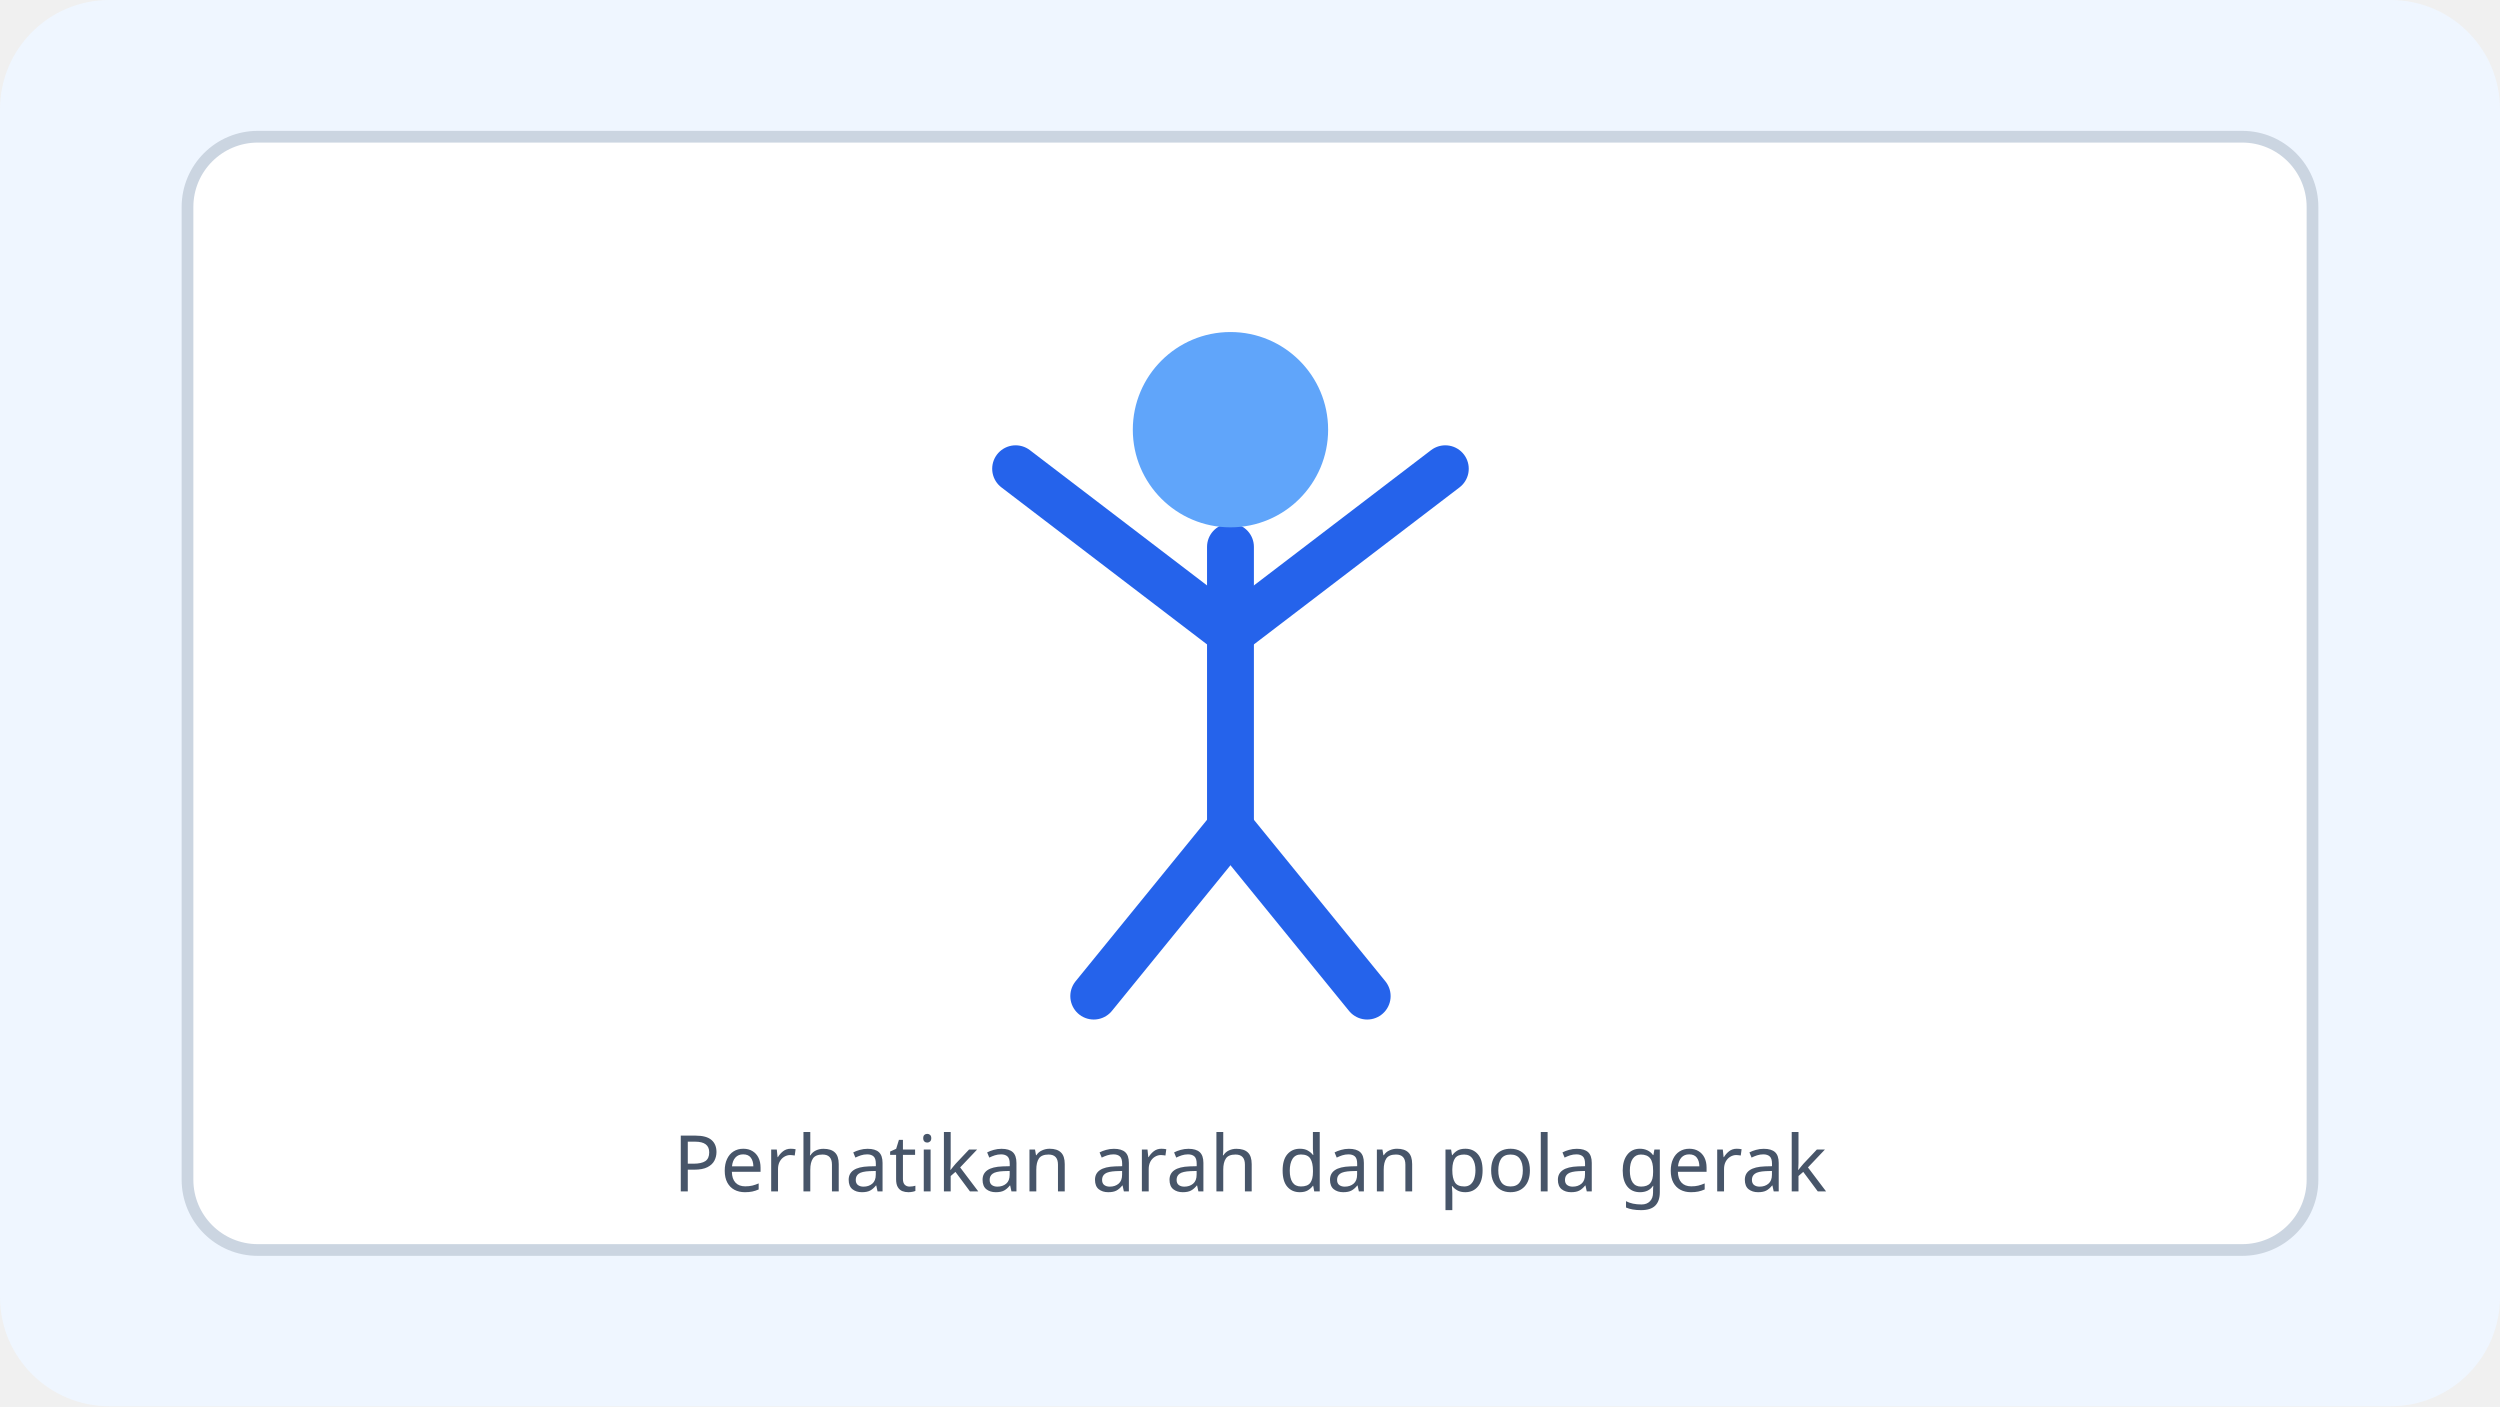
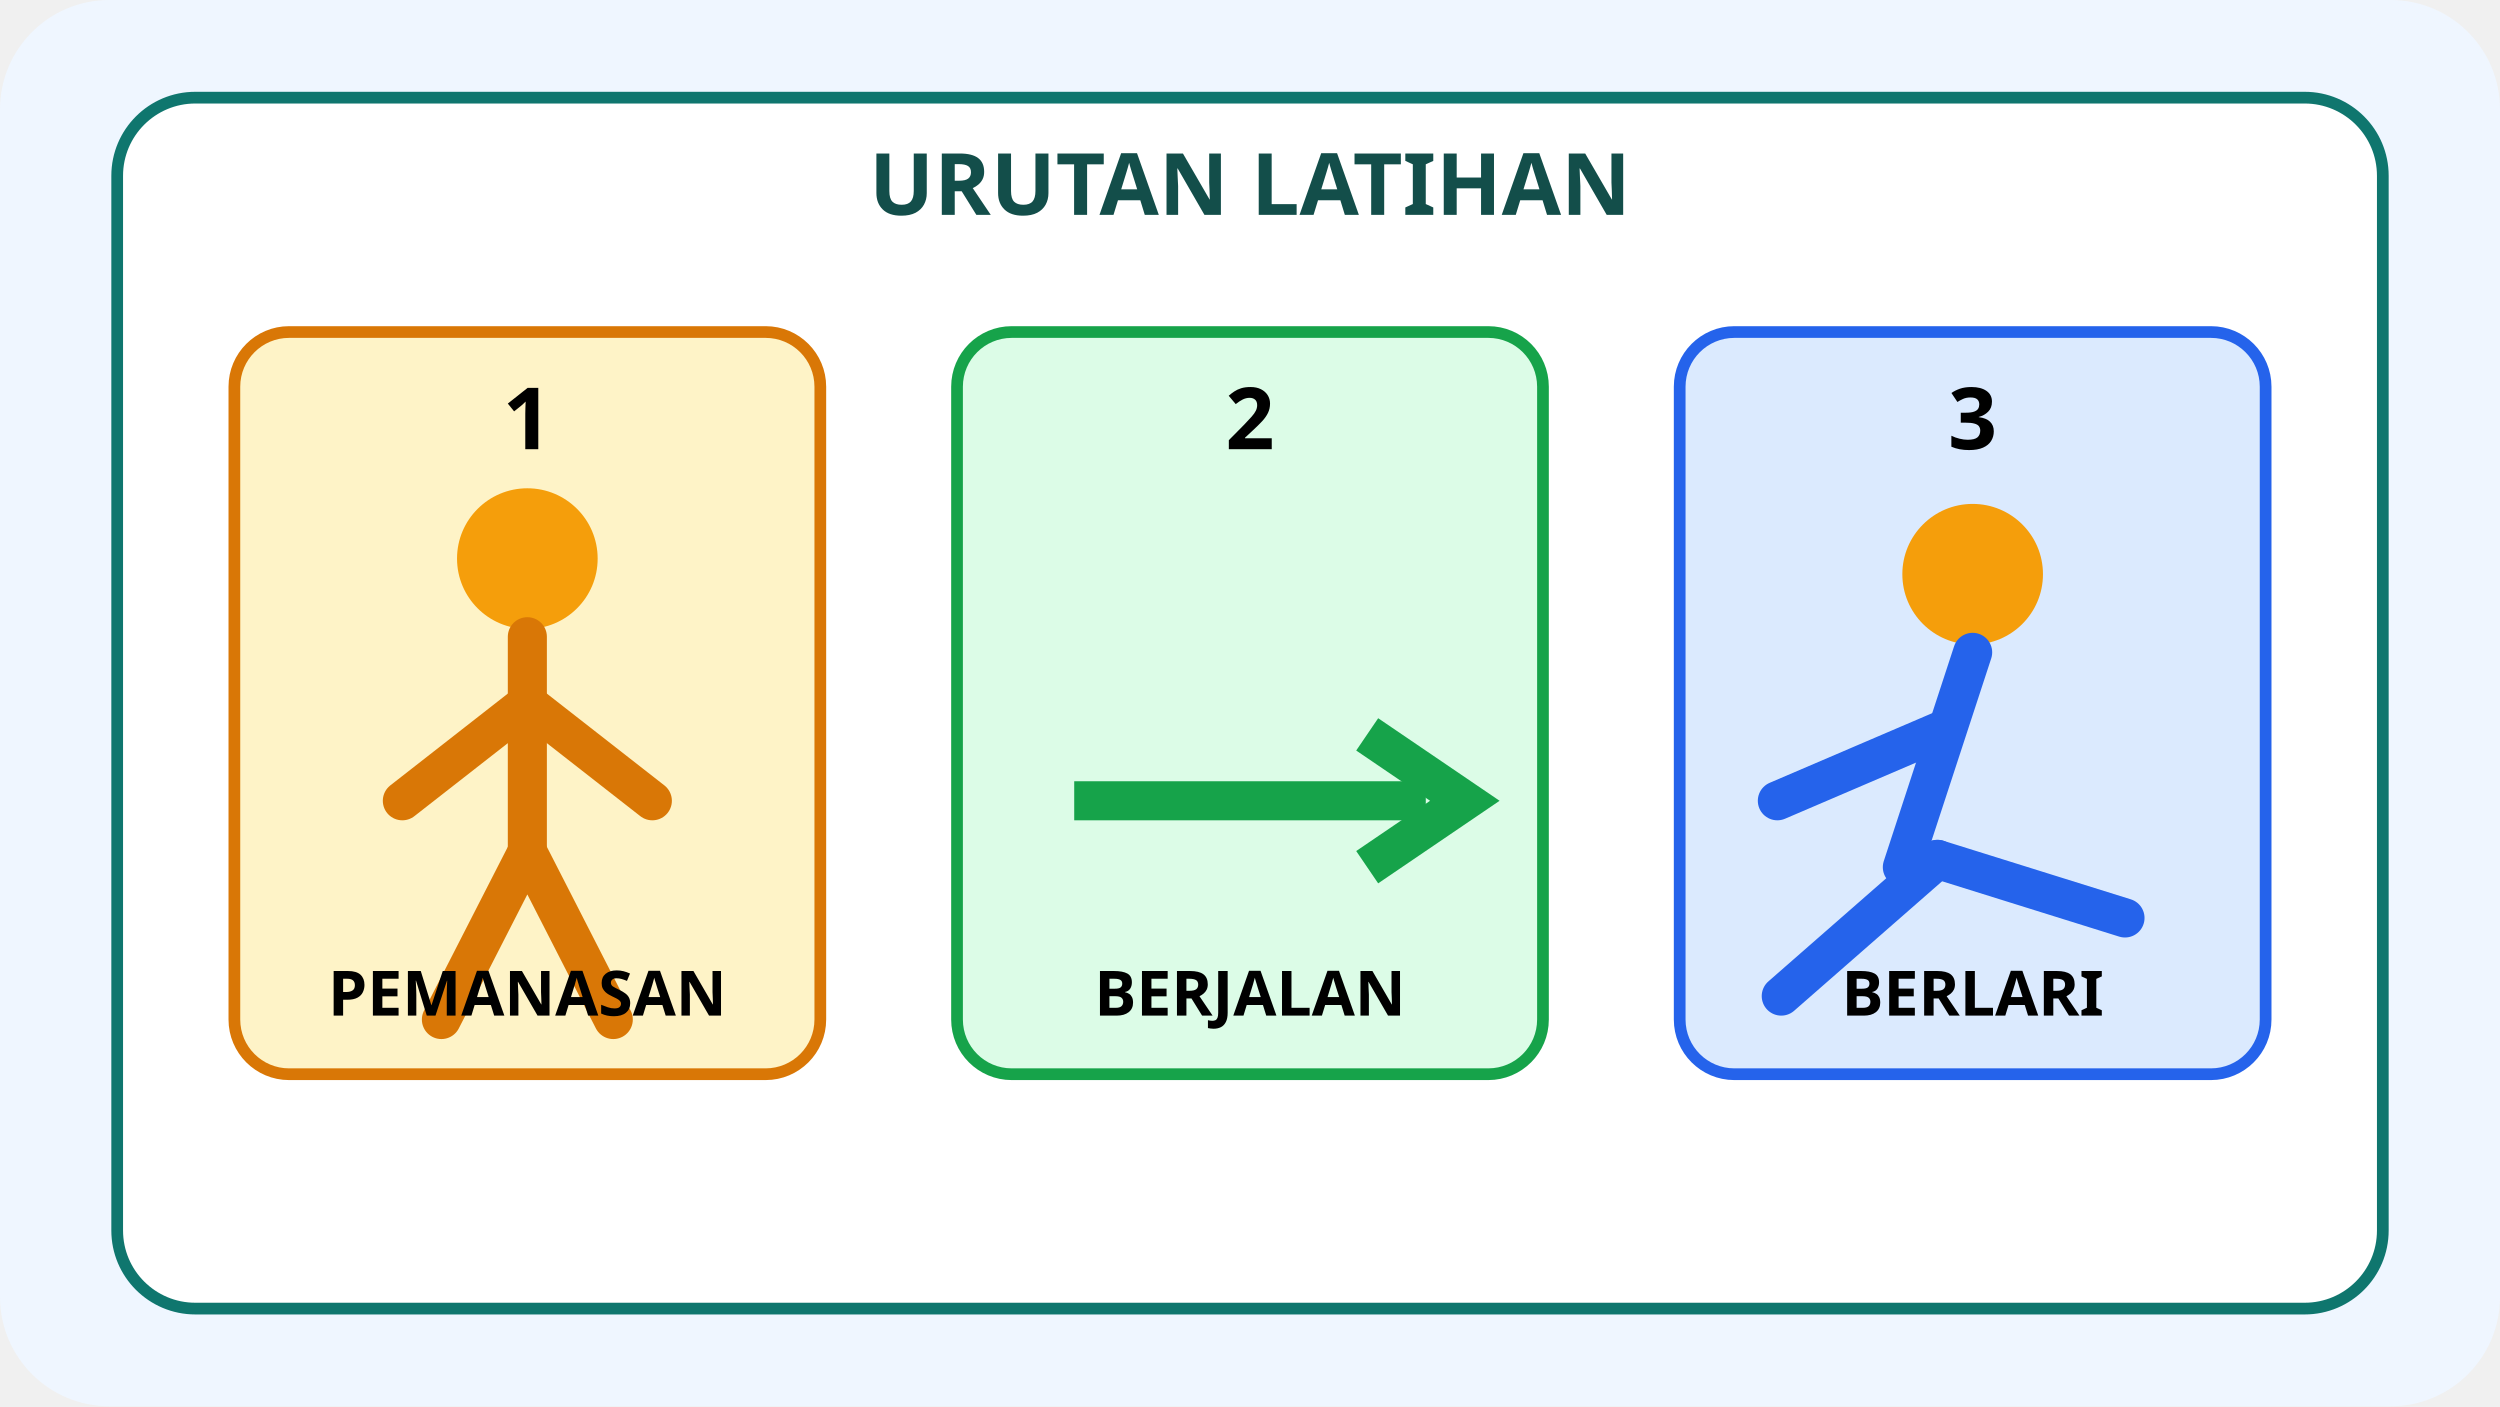
- <svg xmlns="http://www.w3.org/2000/svg" width="640" height="360" viewBox="0 0 640 360" role="img" aria-label="Diagram gerak lokomotor 4">
+ <svg xmlns="http://www.w3.org/2000/svg" width="640" height="360" viewBox="0 0 640 360" role="img" aria-labelledby="title desc">
  <rect width="640" height="360" rx="28" fill="#eff6ff" />
-   <rect x="48" y="35" width="544" height="285" rx="18" fill="white" stroke="#cbd5e1" stroke-width="3" />
-   <g stroke="#2563eb" stroke-width="12" stroke-linecap="round">
-     <path d="M315 140 L315 212" />
-     <path d="M315 162 L260 120" />
-     <path d="M315 162 L370 120" />
-     <path d="M315 212 L280 255" />
-     <path d="M315 212 L350 255" />
+   <rect x="30" y="25" width="580" height="310" rx="20" fill="#fff" stroke="#0f766e" stroke-width="3" />
+   <text x="320" y="55" text-anchor="middle" font-family="sans-serif" font-size="22" font-weight="bold" fill="#134e4a">URUTAN LATIHAN</text>
+   <g font-family="sans-serif" font-weight="bold" text-anchor="middle">
+     <rect x="60" y="85" width="150" height="190" rx="14" fill="#fef3c7" stroke="#d97706" stroke-width="3" />
+     <text x="135" y="115" font-size="22">1</text>
+     <circle cx="135" cy="143" r="18" fill="#f59e0b" />
+     <g stroke="#d97706" stroke-width="10" stroke-linecap="round" fill="none">
+       <path d="M135 163v55" />
+       <path d="M135 180l-32 25M135 180l32 25" />
+       <path d="M135 218l-22 43M135 218l22 43" />
+     </g>
+     <text x="135" y="260" font-size="16">PEMANASAN</text>
+     <rect x="245" y="85" width="150" height="190" rx="14" fill="#dcfce7" stroke="#16a34a" stroke-width="3" />
+     <text x="320" y="115" font-size="22">2</text>
+     <path d="M275 205h90" stroke="#16a34a" stroke-width="10" />
+     <path d="M350 188l25 17-25 17" fill="none" stroke="#16a34a" stroke-width="10" />
+     <text x="320" y="260" font-size="16">BERJALAN</text>
+     <rect x="430" y="85" width="150" height="190" rx="14" fill="#dbeafe" stroke="#2563eb" stroke-width="3" />
+     <text x="505" y="115" font-size="22">3</text>
+     <circle cx="505" cy="147" r="18" fill="#f59e0b" />
+     <g stroke="#2563eb" stroke-width="10" stroke-linecap="round" fill="none">
+       <path d="M505 167l-18 55" />
+       <path d="M497 187l-42 18" />
+       <path d="M496 220l-40 35" />
+       <path d="M496 220l48 15" />
+     </g>
+     <text x="505" y="260" font-size="16">BERLARI</text>
  </g>
-   <circle cx="315" cy="110" r="25" fill="#60a5fa" />
-   <text x="320" y="305" font-family="sans-serif" font-size="20" text-anchor="middle" fill="#475569">Perhatikan arah dan pola gerak</text>
</svg>
